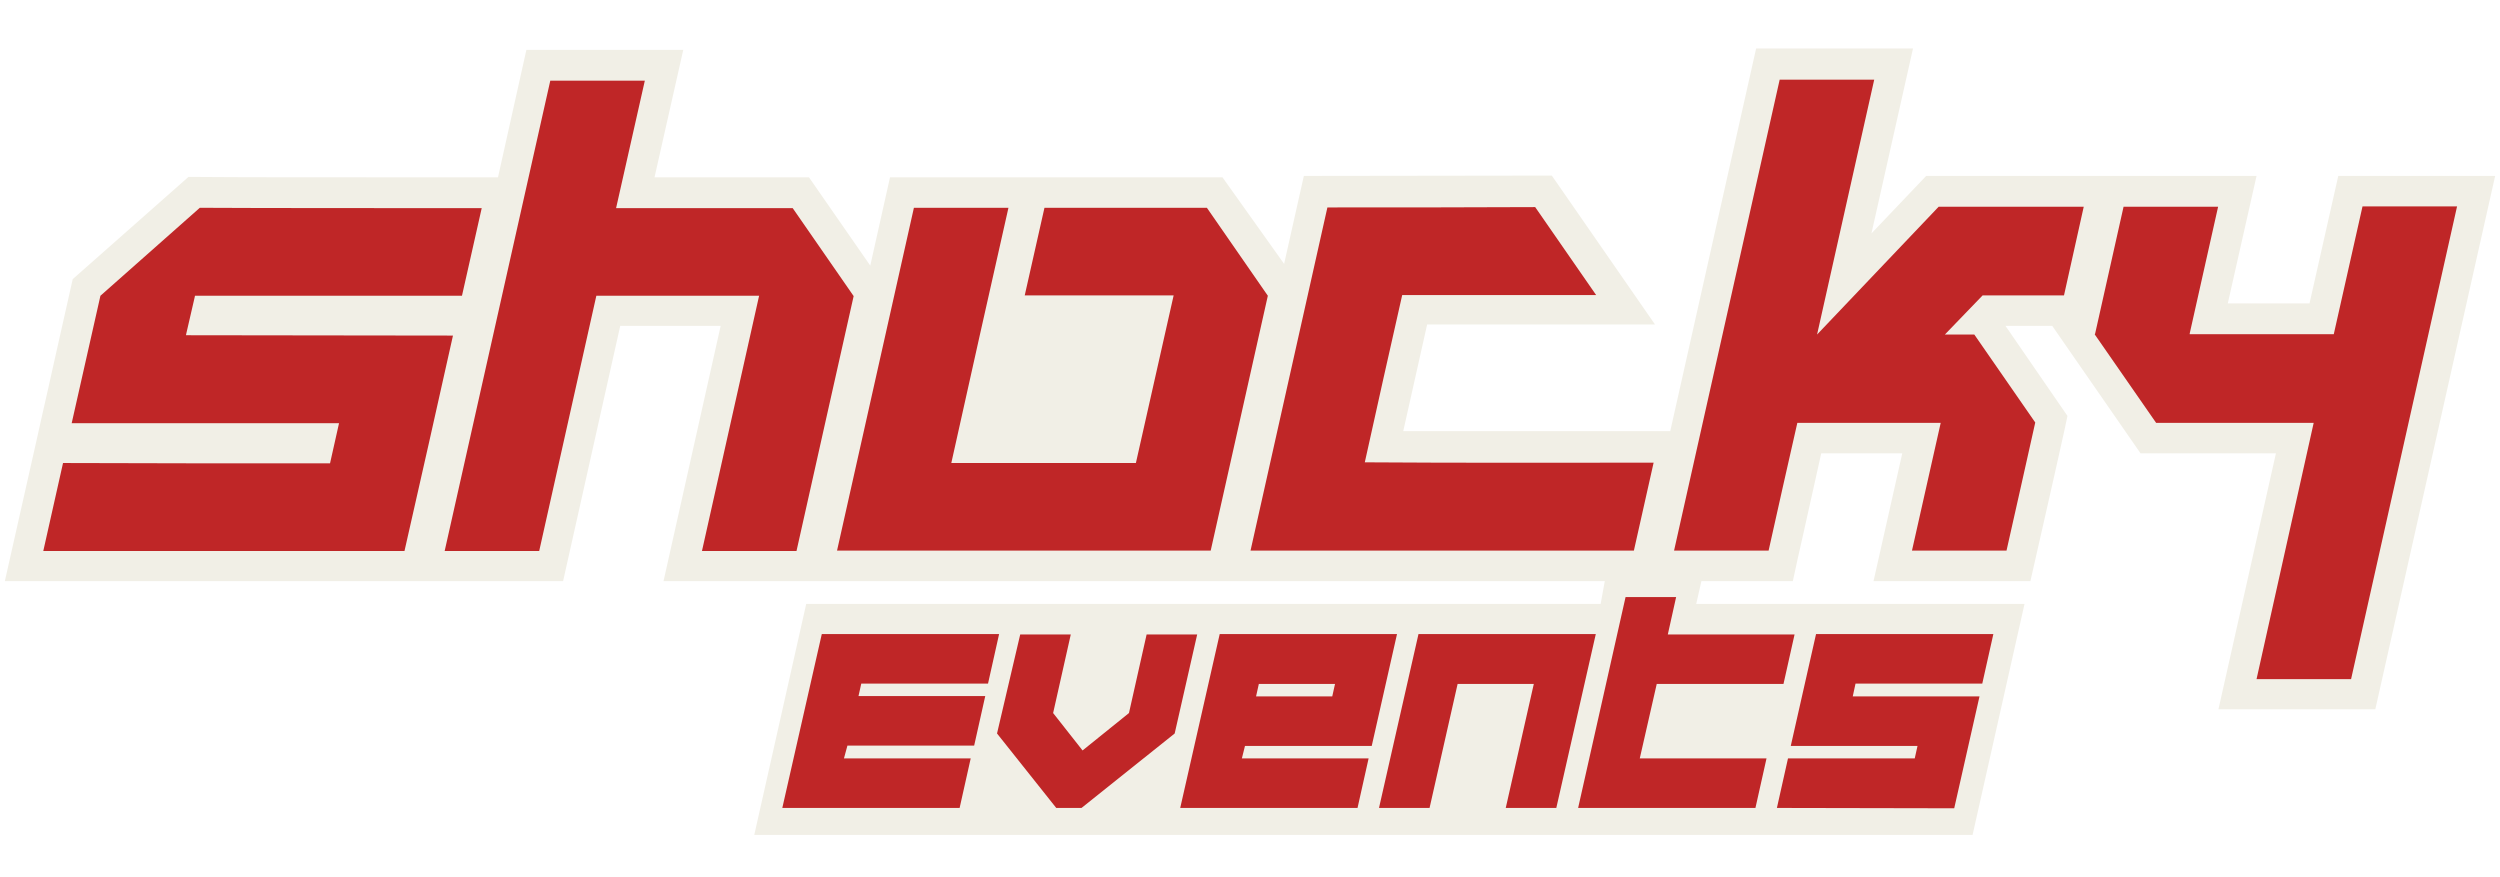
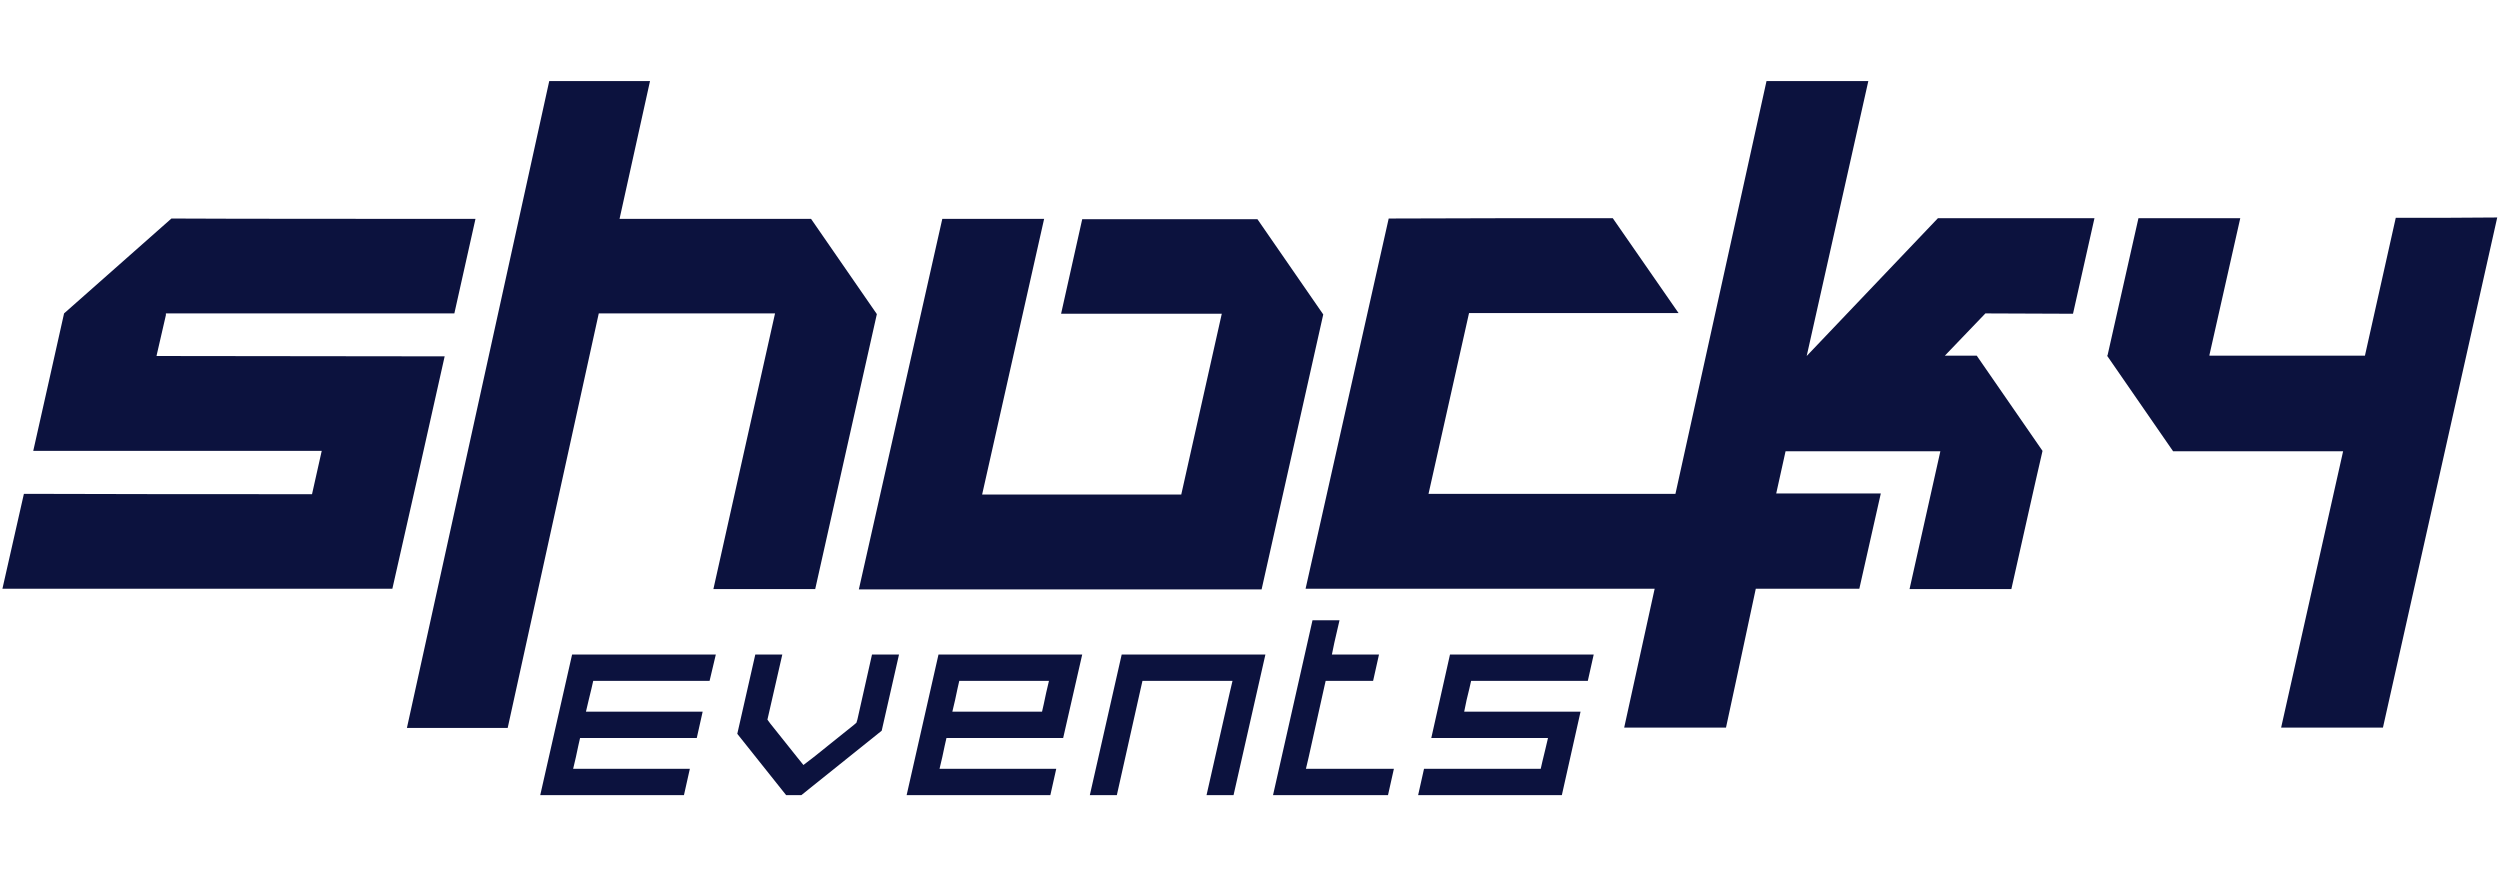
<svg xmlns="http://www.w3.org/2000/svg" version="1.1" id="Layer_1" x="0px" y="0px" viewBox="0 0 721.9 253" style="enable-background:new 0 0 721.9 253;" xml:space="preserve">
  <style type="text/css">
- 	.st0{fill:#F1EFE6;}
- 	.st1{fill:#BF2627;}
+ 	.st0{fill:#0C123E;}
</style>
  <g>
-     <path class="st0" d="M705.3,50.8c-7.3,0-15,0-23.1,0h-7l-8.3,36.8c-4.6,0-16.9,0-23.6,0l8.3-36.8h-38.8l0,0h-11   c-5.5,0-13.1,0-20.8,0h-0.8c-7.4,0-14.8,0-20.2,0h-3.8l-15.8,16.6l12-53.4h-11c-4.7,0-34.3,0-34.3,0l-24.8,110.5h-4.7   c-12.5,0-25,0-37.4,0h-1.8c-11,0-22.1,0-33.2,0c2.2-9.9,4.8-21.4,6.9-30.8h65.8l-29.8-43l-71.6,0.1l-5.7,25.4l-17.8-25h-4.6   c-9.3,0-20.9,0-31.6,0h-20.5h-1.8H257l-5.7,25.5l-17.7-25.5H189l8.3-36.8H152l-8.2,36.8h-4.5c-8,0-17.4,0-27,0H112   c-21.3,0-43.3,0-54.2-0.1h-3.4L21,80.6l-4.7,20.9c-1.6,7.3-3.3,14.7-4.2,18.7l-1.4,6.3l-9.3,41.3h161.2l16.5-73.7h29   c-3.4,15.3-16.5,73.7-16.5,73.7h326.1l1.5-6.9c0.6-2.5,2.8-12.5,2.8-12.5c1.3-5.9,2.8-12.4,3.9-17.5h23.4l-8.3,36.9h45.3l3.7-16.3   c2.2-9.6,5-22.2,6.2-27.6l0.8-3.8l-17.9-26h13.5l25.5,36.8h39.1l-16.6,73.9h45.3l34.6-154L705.3,50.8z" />
+     <path class="st0" d="M45.3,102.3l-0.1,0.5c25.1,0,55.9,0.1,83.2,0.1c-4.3,19.3-10.7,47.8-15.1,67.1L0.7,170l6.2-27.4   c27.3,0.1,53.1,0.1,83.2,0.1c0.1-0.5,2.7-12,2.8-12.5l-83.3,0c1.9-8.5,7.1-31.5,8.9-39.7l31-27.4c17.1,0.1,60,0.1,87.8,0.1   l-6.1,27.3l-83.3,0L47.9,91L45.3,102.3z" />
+     <path class="st0" d="M272.1,63.2c9.7,0,19.6,0,29.4,0c-5.5,24.3-12.4,55.3-17.9,79.6c19.2,0,38.2,0,57.5,0   c3.2-14.4,8.5-37.8,11.7-52.2l-46.4,0l6.1-27.3c15.1,0,35.5,0,50.6,0l19,27.5c-5.4,24.2-12.4,55.2-17.8,79.4l-116.3,0L272.1,63.2z" />
+     <path class="st0" d="M691.8,62.9l-8.9,39.8c-12.8,0-34.7,0-44.9,0l0-0.2l8.9-39.5c-9.5,0-19.3,0-29.4,0l-8.9,39.5l-0.1,0.2l0,0.1   l19,27.5l49.1,0l-17.9,79.8l29.4,0l33-147.3C712.1,62.9,702.3,62.9,691.8,62.9z" />
+     <path class="st0" d="M598.6,90.6l6.2-27.6c-11.9,0-33,0-45.2,0l-37.9,39.8l17.8-79.4c-9.7,0-19.5,0-29.4,0l-26.3,119.2   c-27,0-54.9,0-71.3,0c3.2-14.4,8.5-37.8,11.7-52.2l60.5,0l-19-27.4c-21.5,0-43.2,0-64.7,0.1c-7.6,33.9-16.4,73.1-24,106.9l100.8,0   l-8.8,40.1l29.4,0c0.9-4.2,4.8-22.2,8.6-40.1l29.9,0l6.2-27.5c-7.8,0-18.3,0-30.2,0c1.3-6,2.3-10.5,2.7-12.2l44.7,0   c-1.8,8.1-7,31.3-8.9,39.8h29.4c1.9-8.4,7.1-31.8,9-39.9l-19-27.5c-3.7,0-5.5,0-9.2,0l11.7-12.2L598.6,90.6z" />
    <g>
-       <path class="st1" d="M53.8,96.3l-0.1,0.5c23.2,0,51.8,0.1,77.1,0.1c-4,17.9-9.9,44.3-14,62.2H12.5l5.7-25.4    c25.3,0.1,49.2,0.1,77.1,0.1c0.1-0.5,2.5-11.1,2.6-11.6H20.7c1.8-7.9,6.6-29.2,8.3-36.8L57.7,60c15.9,0.1,55.6,0.1,81.4,0.1    l-5.7,25.3H56.3l-0.1,0.5L53.8,96.3z" />
-       <path class="st1" d="M228.9,60.1c-13,0-37.1,0-51,0c2.8-12.5,5.6-24.8,8.3-36.8c-9.2,0-18.2,0-27.3,0    c-9.8,43.6-20.7,92.2-30.5,135.8h27.3c5.3-23.6,10.9-48.7,16.5-73.7h47c-5,22.5-11.5,51.2-16.5,73.7H230    c5-22.5,11.5-51.2,16.5-73.6L228.9,60.1z" />
-       <path class="st1" d="M263.9,60c9,0,18.1,0,27.3,0c-5.1,22.5-11.5,51.2-16.5,73.7c17.8,0,35.4,0,53.3,0c3-13.4,7.9-35,10.9-48.4    h-43l5.7-25.3c14,0,32.9,0,46.9,0l17.6,25.4c-5,22.4-11.5,51.2-16.5,73.6H241.7L263.9,60z" />
-       <path class="st1" d="M477.5,133.6l-5.7,25.4H361.1c7-31.4,15.2-67.7,22.2-99.1c20,0,40.1,0,60-0.1l17.6,25.4h-56    c-3,13.3-7.9,35-10.8,48.3C422.1,133.7,449.7,133.6,477.5,133.6z" />
-       <path class="st1" d="M682.2,59.6l-8.3,36.9c-11.9,0-32.1,0-41.6,0v-0.2l8.2-36.6c-8.8,0-17.9,0-27.3,0L605,96.3l-0.1,0.2v0.1    l17.7,25.5h45.5l-16.5,74h27.3l30.6-136.5C701,59.6,691.9,59.6,682.2,59.6z" />
-       <path class="st1" d="M596,85.3l5.7-25.6c-11,0-30.5,0-41.9,0l-35.1,36.9L541.2,23c-9,0-18.1,0-27.3,0l-30.5,136h27.3    c1.7-7.8,6.6-29.4,8.3-36.9h41.4c-1.7,7.5-6.5,29-8.3,36.9h27.3c1.8-7.8,6.6-29.5,8.3-37l-17.6-25.4c-3.4,0-5.1,0-8.5,0l10.9-11.3    H596z" />
+       <polygon class="st0" points="170.8,198.8 171.3,196.6 173.5,196.6 204.9,196.6 206.7,189 165.2,189 156,229.6 197.5,229.6     199.2,222 169,222 165.5,222 166.3,218.6 167,215.3 167.5,213.1 169.7,213.1 201.2,213.1 202.9,205.5 172.7,205.5 169.2,205.5     170,202.1   " />
+       <polygon class="st0" points="251.8,189 247.6,207.7 247.3,208.7 246.6,209.3 235,218.6 232,220.9 230.3,218.8 222.4,208.9     221.6,207.8 221.9,206.5 225.9,189 218.1,189 212.9,211.9 227,229.6 231.4,229.6 254.6,211 259.6,189   " />
+       <path class="st0" d="M272.8,215.3l0.5-2.2h2.2l31.5,0l5.5-24.1l-41.5,0l-9.2,40.6l41.5,0l1.7-7.6h-30.2h-3.5l0.8-3.4L272.8,215.3z     M275.8,202.1l0.7-3.3l0.5-2.2h2.2h20.2h3.5l-0.8,3.4l-0.7,3.3l-0.5,2.2h-2.2h-20.2H275L275.8,202.1z" />
+       <polygon class="st0" points="323.9,189 314.7,229.6 322.5,229.6 329.4,198.8 329.9,196.6 332.2,196.6 352.4,196.6 355.9,196.6     355.1,200 348.4,229.6 356.2,229.6 365.4,189   " />
+       <polygon class="st0" points="377.1,222 377.9,218.6 382.3,198.8 382.8,196.6 385.1,196.6 396.5,196.6 398.2,189 388,189     384.6,189 385.3,185.6 386.8,179.1 379,179.1 367.6,229.6 400.8,229.6 402.5,222 380.6,222   " />
+       <polygon class="st0" points="424.3,198.8 424.8,196.6 427,196.6 458.5,196.6 460.2,189 418.7,189 413.3,213.1 443.5,213.1     447,213.1 446.2,216.5 445.4,219.8 444.9,222 442.7,222 411.2,222 409.5,229.6 451,229.6 456.4,205.5 426.2,205.5 422.8,205.5     423.5,202.1   " />
    </g>
-     <polygon class="st0" points="489.8,174.4 492.3,163.4 464.2,163.4 462.2,174.4 232.8,174.4 217.8,241.1 569.6,241.1 584.6,174.4     " />
-     <path class="st1" d="M243.7,219h36.6l-3.2,14.3h-51.2l11.4-50.2h51.2l-3.2,14.3h-36.6l-0.8,3.6h36.6l-3.2,14.3h-36.6L243.7,219z" />
-     <path class="st1" d="M294.6,183.2h14.6l-5.1,22.7l8.5,10.8l0,0l13.4-10.8l5.1-22.7h14.6l-6.5,28.6l-26.9,21.5H305l-17.1-21.5   L294.6,183.2z" />
-     <path class="st1" d="M358.6,219h36.6l-3.2,14.3h-51.2l11.4-50.2h51.2l-7.3,32.3h-36.6L358.6,219z M363.5,197.5l-0.8,3.6h22l0.8-3.6   H363.5z" />
-     <path class="st1" d="M420.9,197.5l-8.1,35.8h-14.6l11.4-50.2h51.2l-11.4,50.2h-14.6l8.1-35.8H420.9z" />
-     <path class="st1" d="M469.4,172.4H484l-2.4,10.8h36.6l-3.2,14.3h-36.6l-4.9,21.5h36.6l-3.2,14.3h-51.2L469.4,172.4z" />
-     <path class="st1" d="M513.1,233.3l3.2-14.3h36.6l0.8-3.6h-36.6l7.3-32.3h51.2l-3.2,14.3h-36.6l-0.8,3.7h36.6l-7.3,32.3L513.1,233.3   L513.1,233.3z" />
+     <path class="st0" d="M234.2,63.2c-10.2,0-39.9,0-55.3,0l8.8-39.8h-29.1l-41.1,186.8h29.1l26.3-119.7l50.9,0   c-5.4,24.3-12.4,55.2-17.8,79.6h29.4c5.4-24.3,12.4-55.2,17.8-79.4L234.2,63.2z" />
  </g>
</svg>
